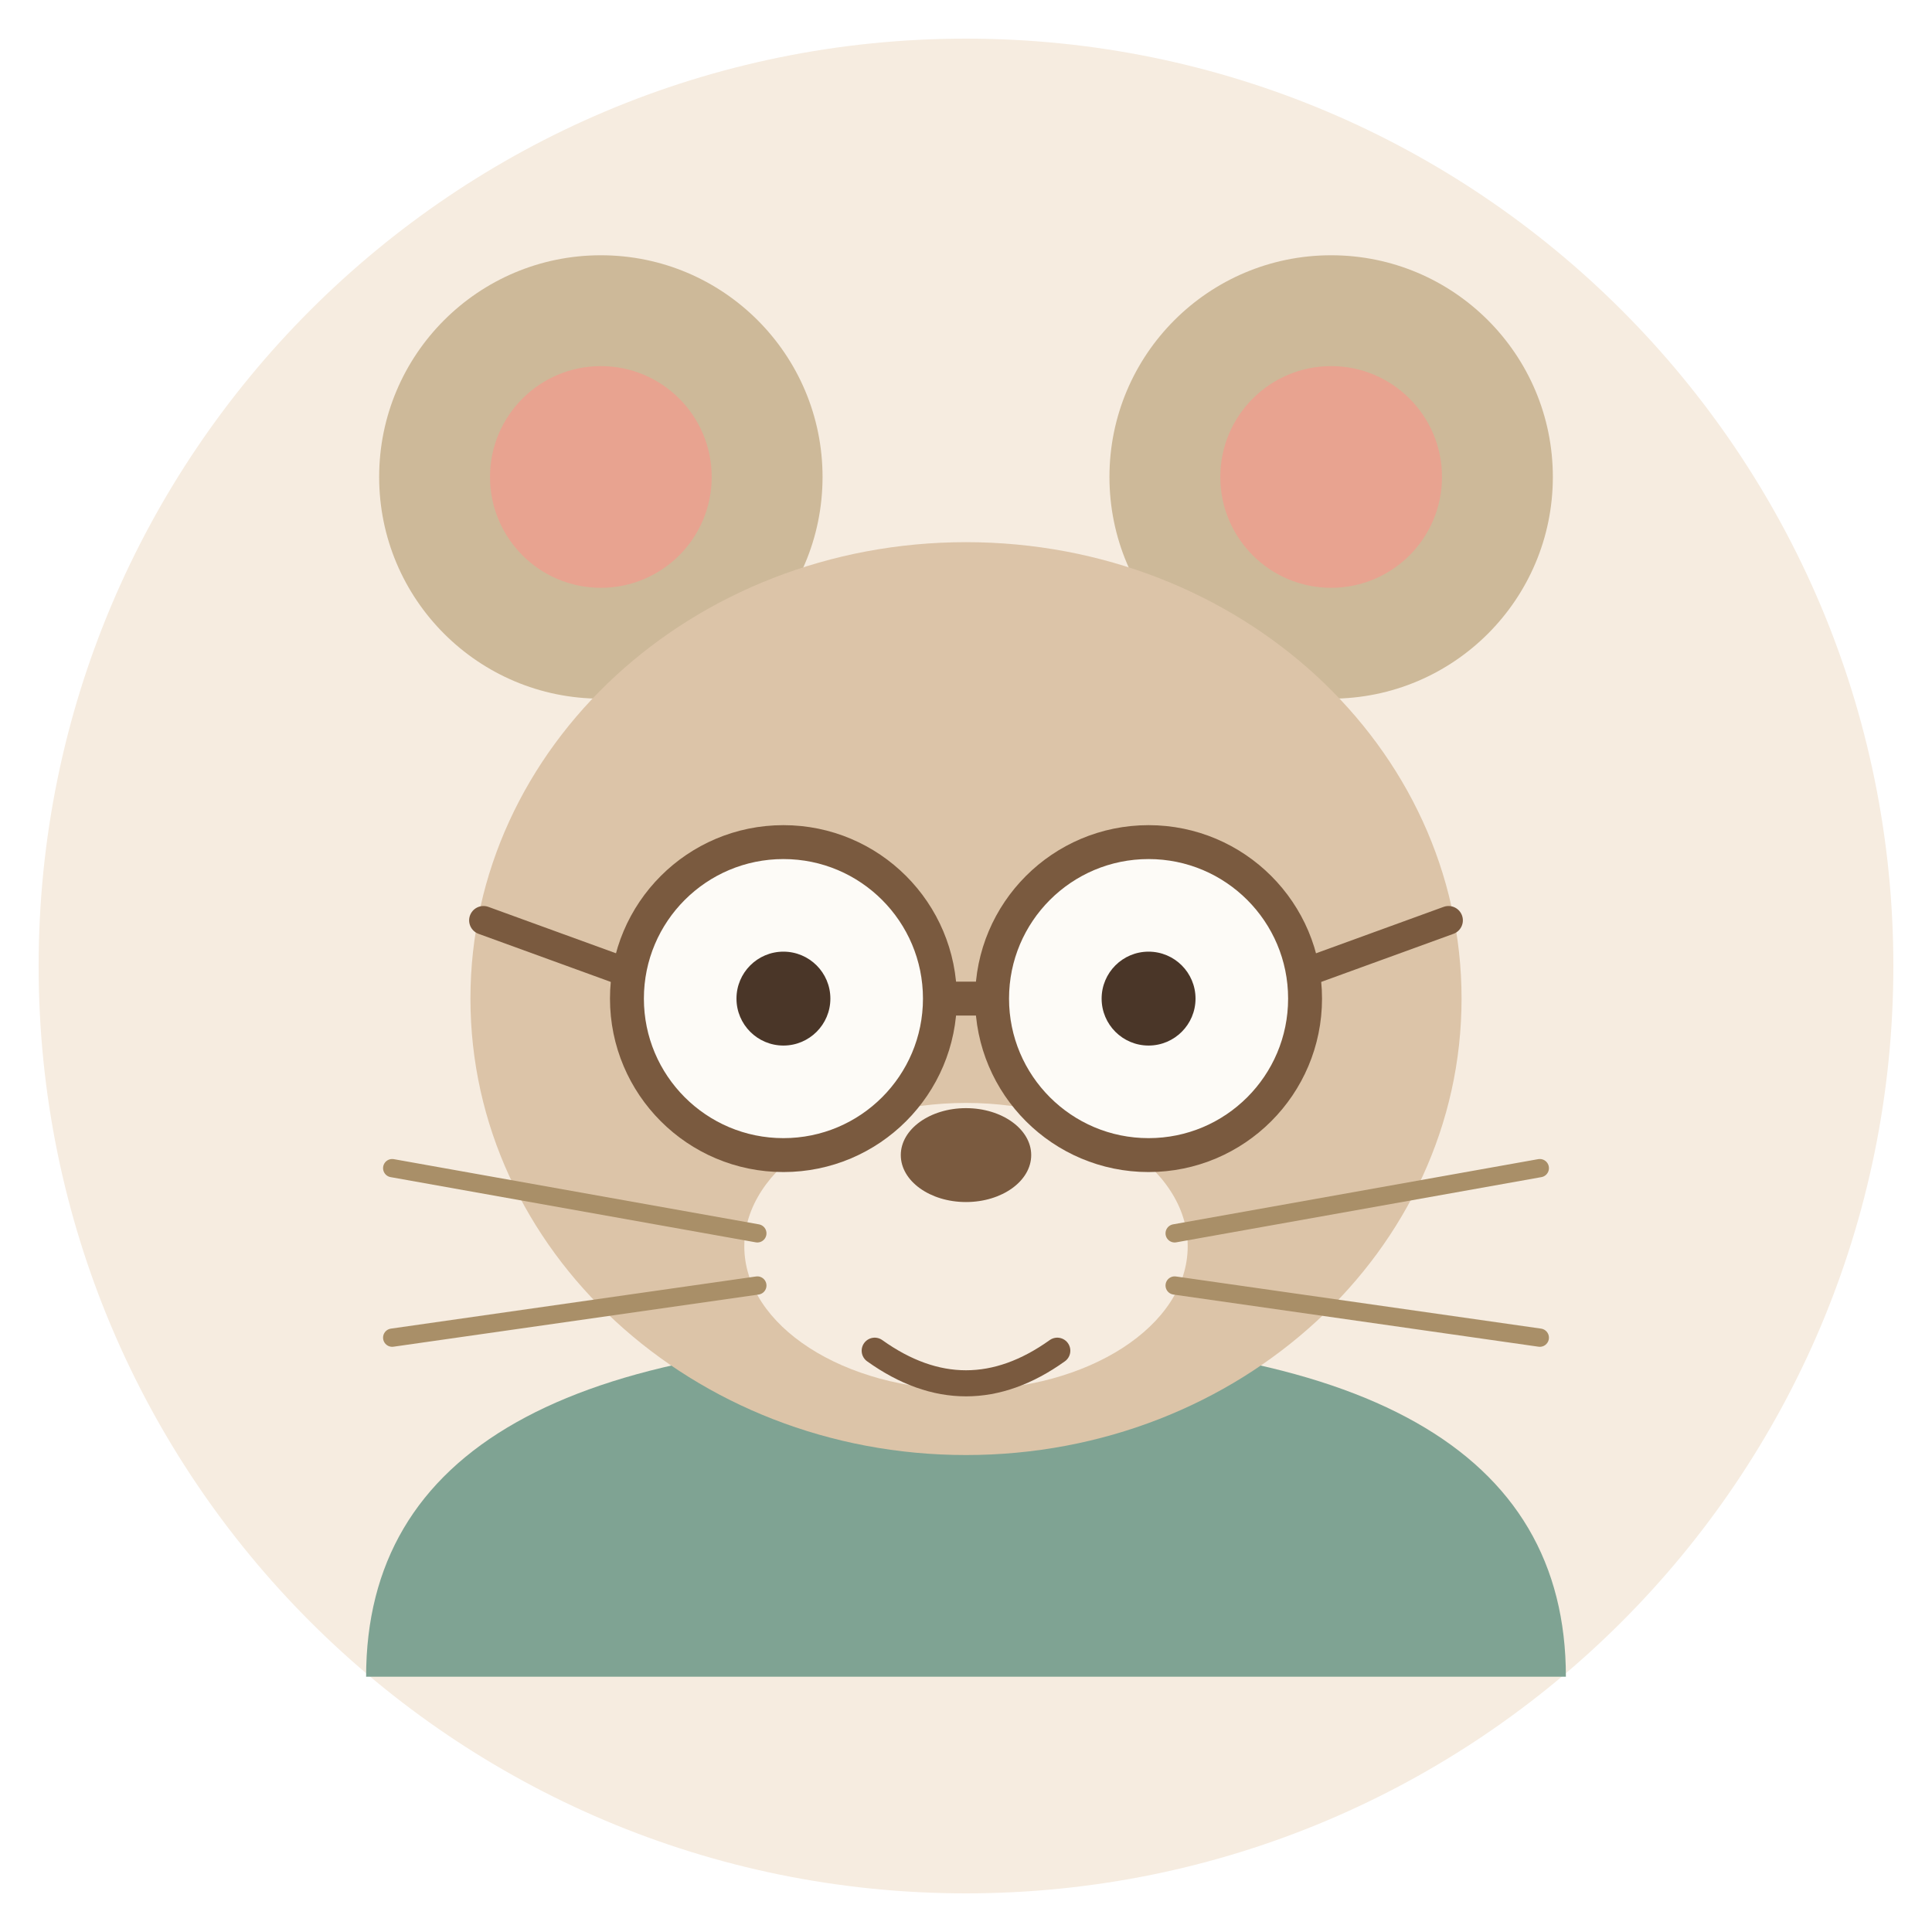
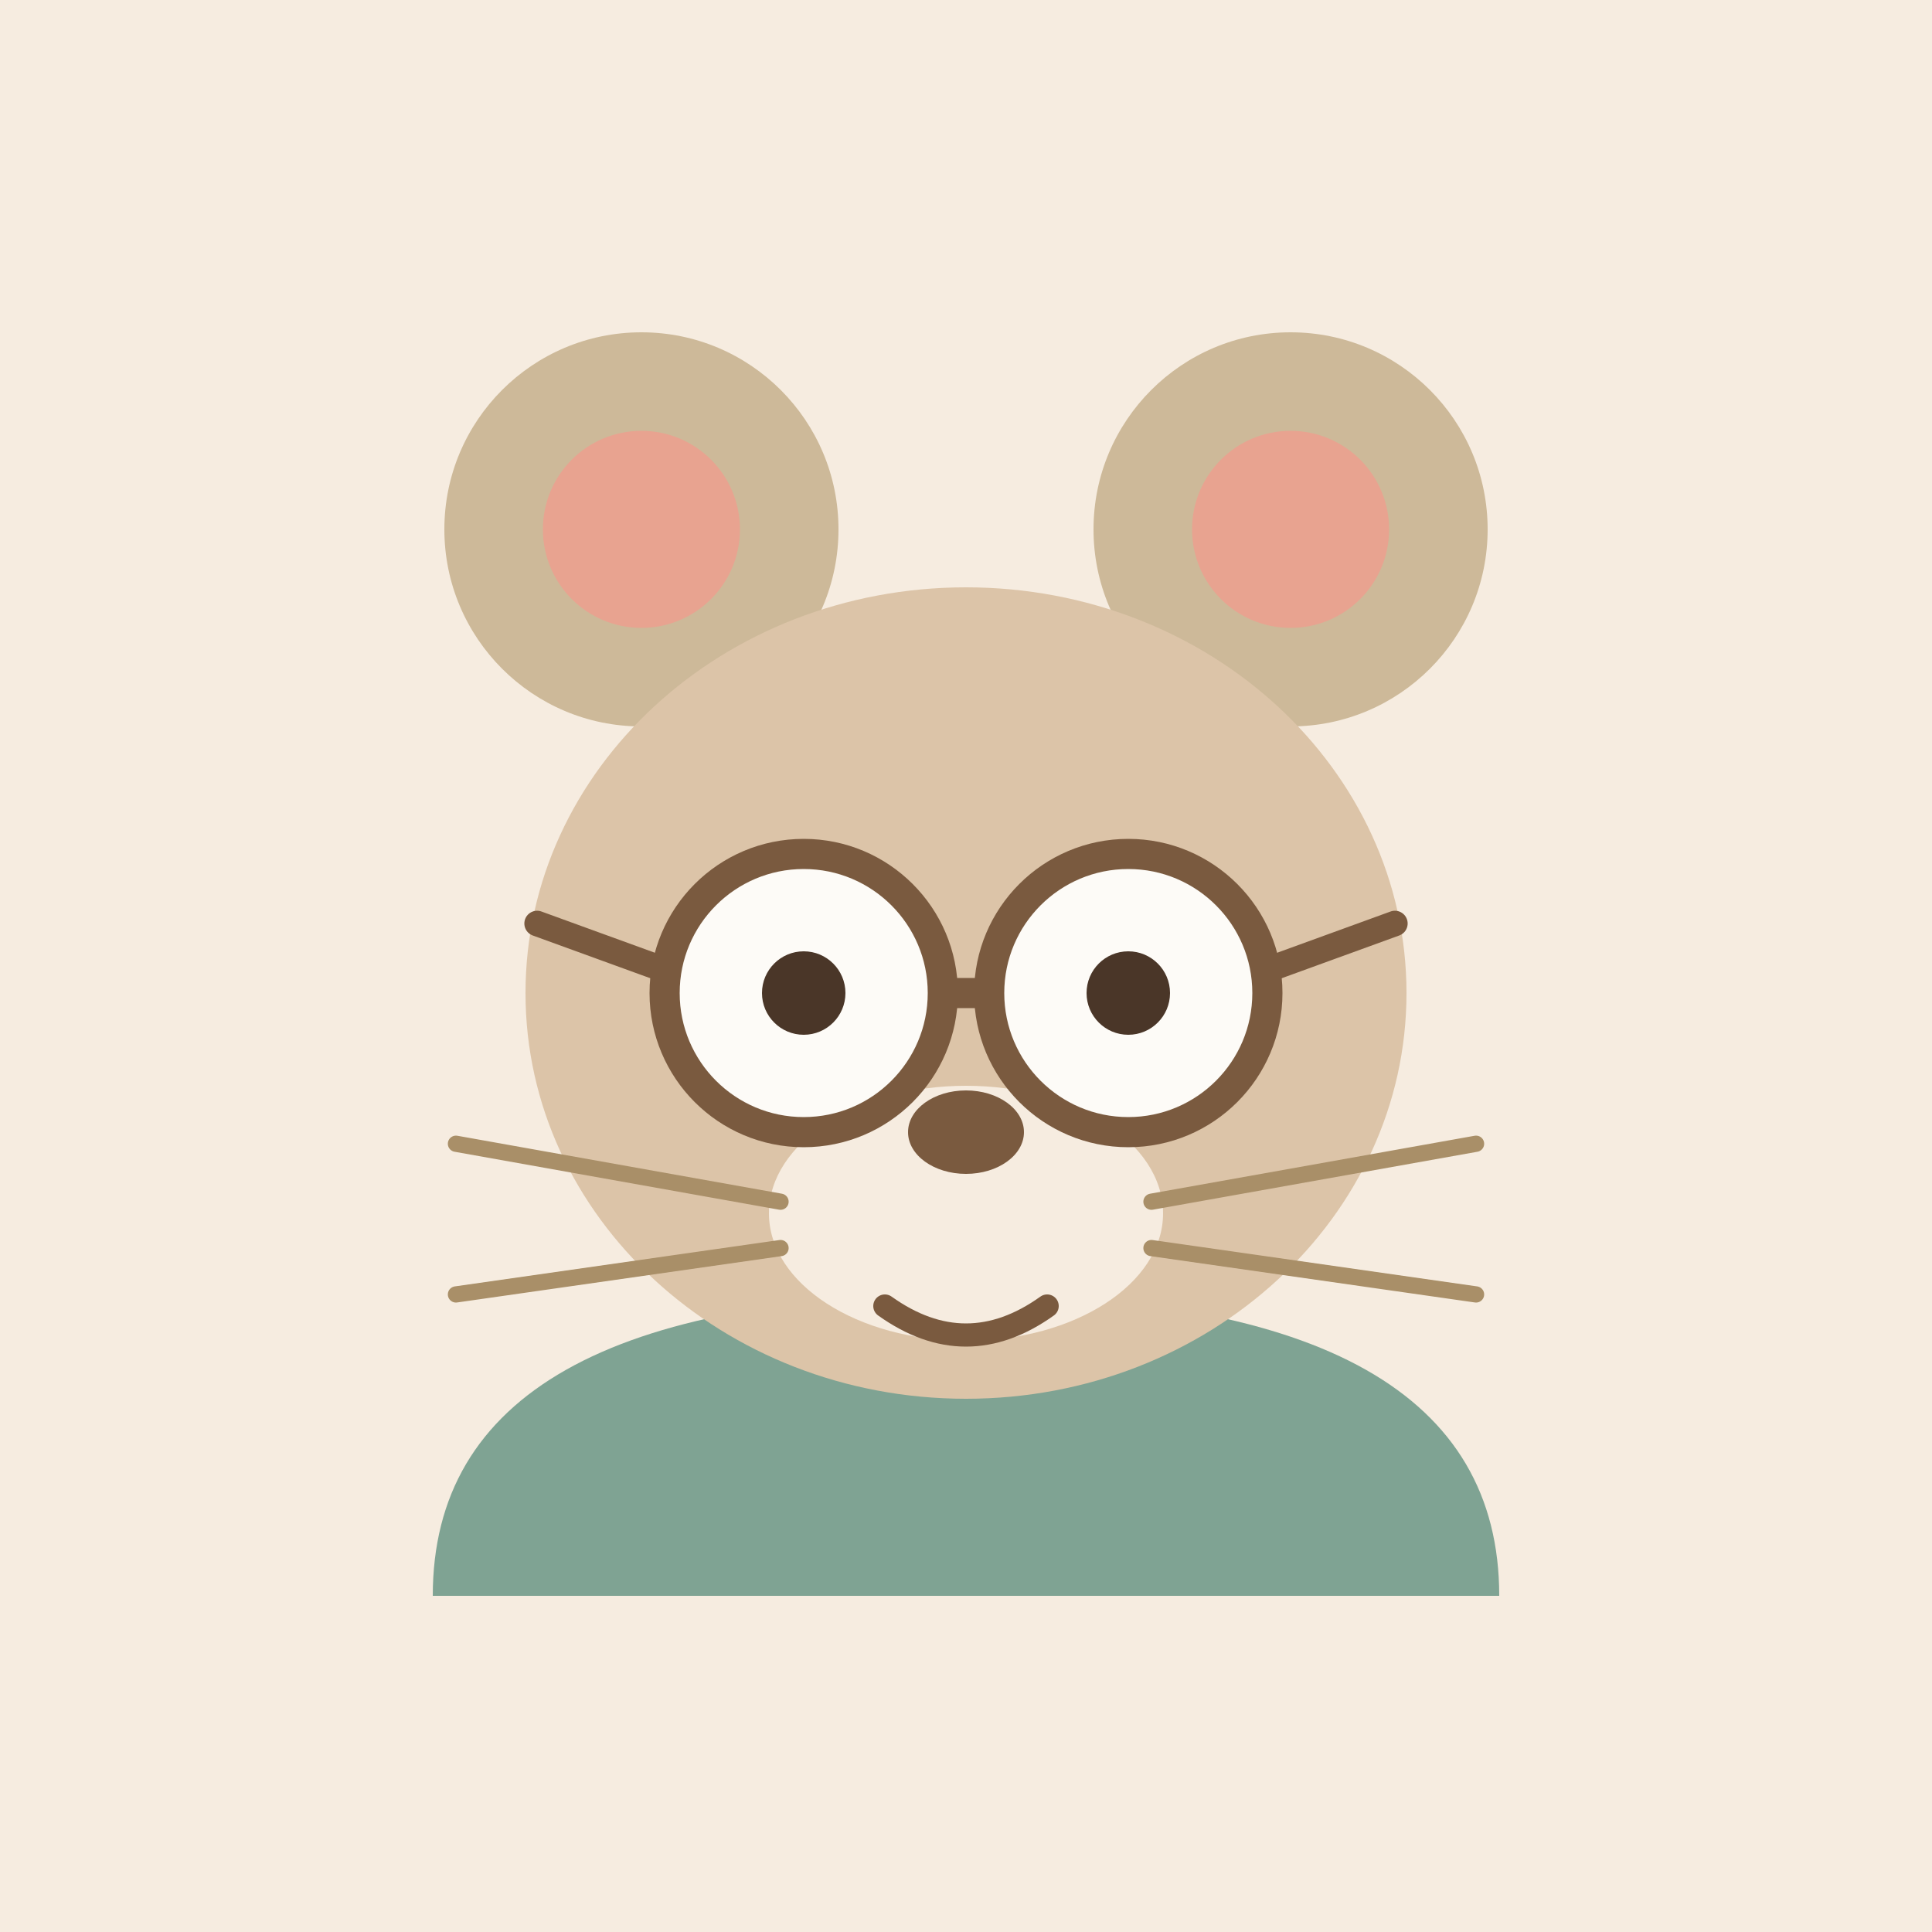
<svg xmlns="http://www.w3.org/2000/svg" viewBox="0 0 200 200" role="img" aria-label="ちゅーた先生">
-   <circle cx="100" cy="100" r="96" fill="#f6ece0" />
-   <g transform="translate(100,100) scale(1.35) translate(-100,-91.5)">
+   <rect x="0" y="0" width="200" height="200" fill="#f6ece0" />
+   <g transform="translate(-20,-10) scale(1.2)">
    <circle cx="72" cy="54" r="17" fill="#cdb999" />
    <circle cx="72" cy="54" r="8.5" fill="#e8a390" />
    <circle cx="128" cy="54" r="17" fill="#cdb999" />
    <circle cx="128" cy="54" r="8.5" fill="#e8a390" />
    <path d="M54,146 Q54,120 100,120 Q146,120 146,146 Z" fill="#7fa393" />
    <ellipse cx="100" cy="94" rx="38" ry="35" fill="#dcc4a8" />
    <ellipse cx="100" cy="113" rx="17" ry="11" fill="#f6ece0" />
    <ellipse cx="100" cy="106" rx="5" ry="3.6" fill="#7a5a3f" />
    <path d="M84,112 L56,107 M84,116 L56,120 M116,112 L144,107 M116,116 L144,120" stroke="#a98f68" stroke-width="1.4" fill="none" stroke-linecap="round" />
    <circle cx="86" cy="94" r="12" fill="#fdfbf7" stroke="#7a5a3f" stroke-width="2.6" />
    <circle cx="114" cy="94" r="12" fill="#fdfbf7" stroke="#7a5a3f" stroke-width="2.6" />
    <path d="M98,94 L102,94" stroke="#7a5a3f" stroke-width="2.6" />
    <path d="M74,92 L63,88 M126,92 L137,88" stroke="#7a5a3f" stroke-width="2.2" fill="none" stroke-linecap="round" />
    <circle cx="86" cy="94" r="3.6" fill="#4a3628" />
    <circle cx="114" cy="94" r="3.6" fill="#4a3628" />
    <path d="M93,121 Q100,126 107,121" stroke="#7a5a3f" stroke-width="2" fill="none" stroke-linecap="round" />
  </g>
</svg>
